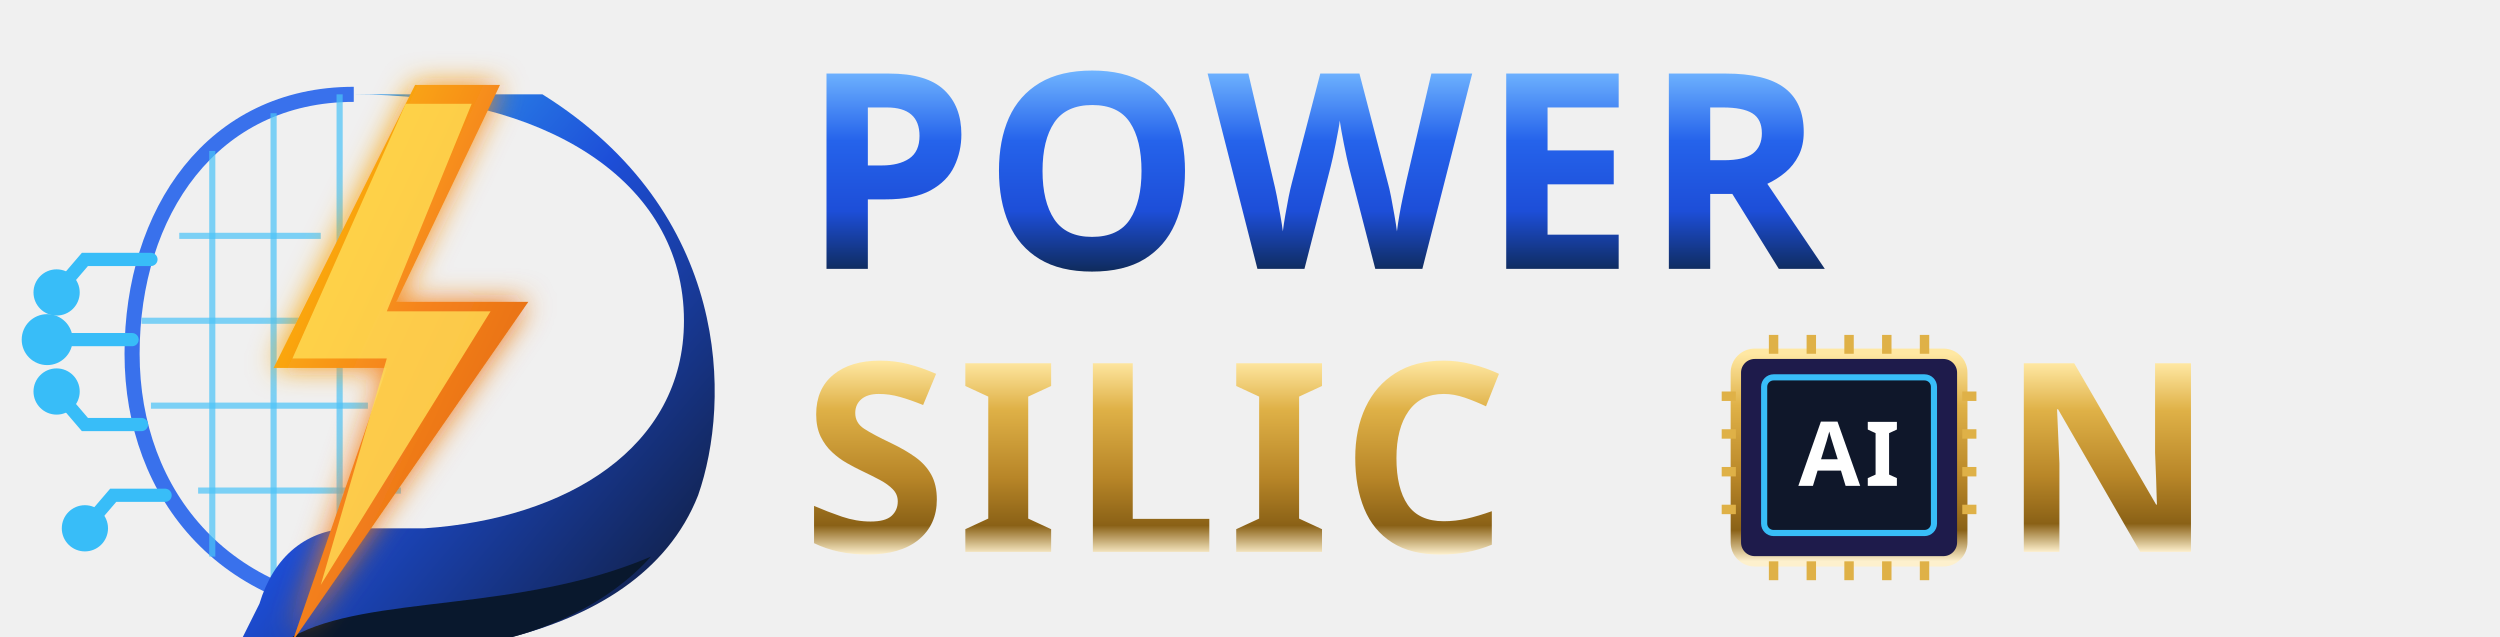
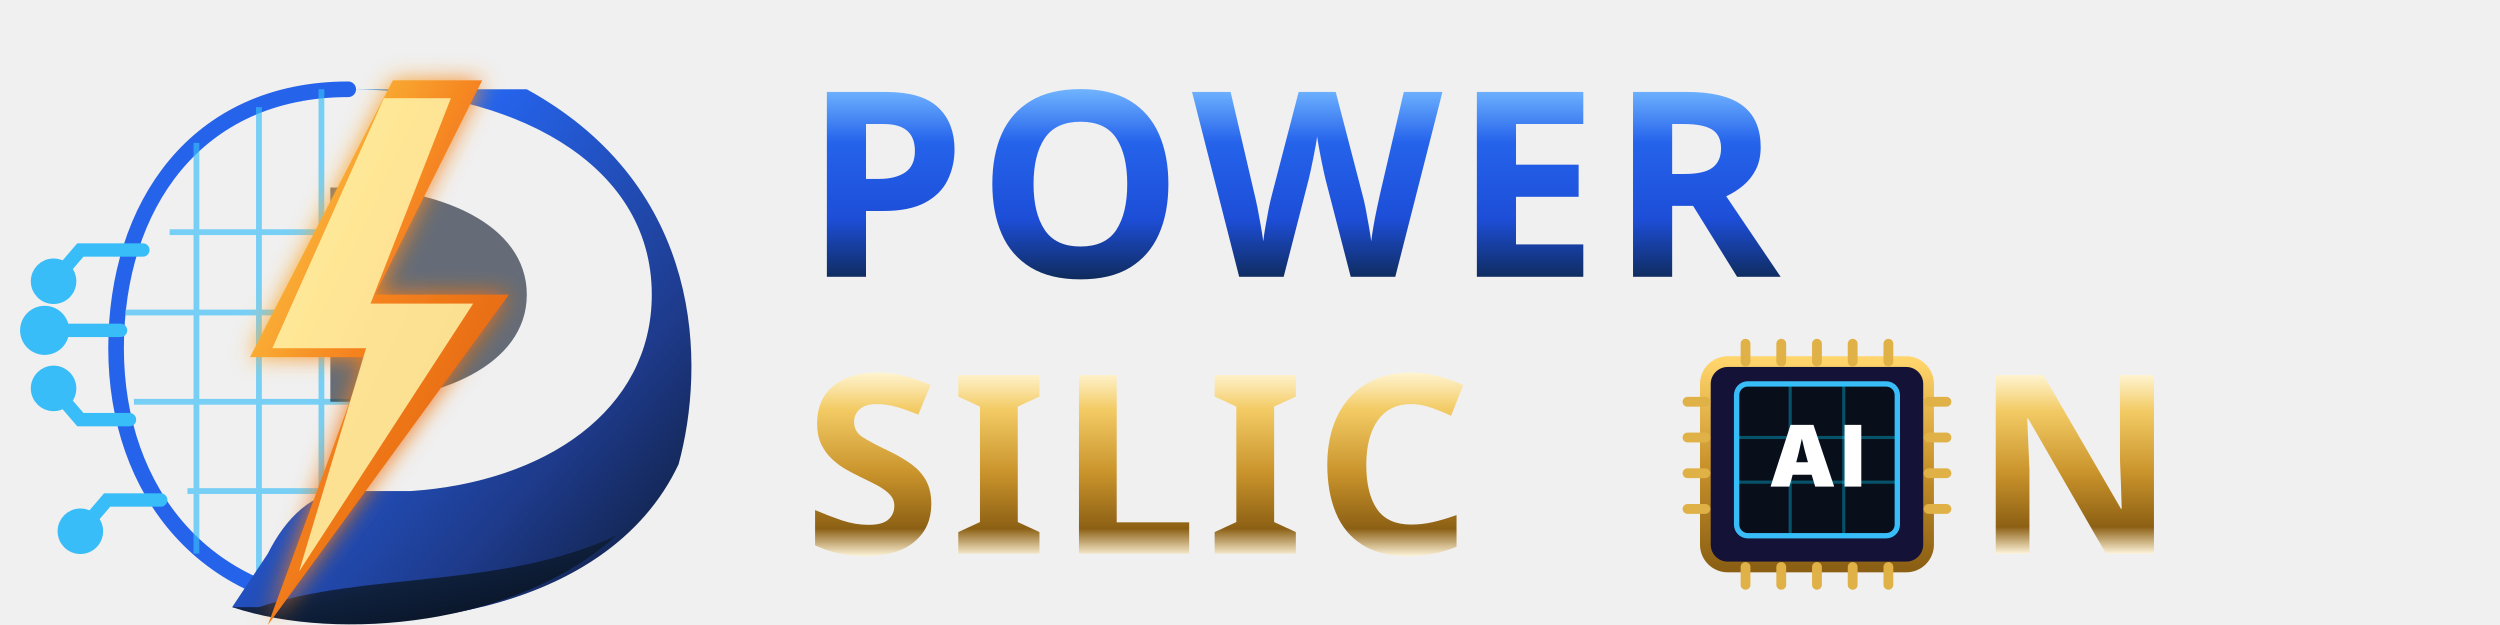
- <svg xmlns="http://www.w3.org/2000/svg" viewBox="0 0 530 135" width="100%" height="100%">
+ <svg xmlns="http://www.w3.org/2000/svg" viewBox="0 0 560 140" width="100%" height="100%">
  <defs>
-     <linearGradient id="powerBlue" x1="0%" y1="0%" x2="0%" y2="100%">
+     <linearGradient id="powerGrad" x1="0%" y1="0%" x2="0%" y2="100%">
      <stop offset="0%" stop-color="#70b4ff" />
-       <stop offset="35%" stop-color="#2563eb" />
-       <stop offset="70%" stop-color="#1d4ed8" />
+       <stop offset="28%" stop-color="#2563eb" />
+       <stop offset="68%" stop-color="#1d4ed8" />
      <stop offset="100%" stop-color="#0f2b5c" />
    </linearGradient>
-     <linearGradient id="gold3D" x1="0%" y1="0%" x2="0%" y2="100%">
-       <stop offset="0%" stop-color="#ffe8a3" />
-       <stop offset="25%" stop-color="#dfb147" />
-       <stop offset="60%" stop-color="#b88628" />
-       <stop offset="85%" stop-color="#8a6116" />
-       <stop offset="100%" stop-color="#fdf0cd" />
+     <linearGradient id="goldChrome" x1="0%" y1="0%" x2="0%" y2="100%">
+       <stop offset="0%" stop-color="#fff4d0" />
+       <stop offset="20%" stop-color="#f3cb65" />
+       <stop offset="55%" stop-color="#c9932b" />
+       <stop offset="85%" stop-color="#8c6014" />
+       <stop offset="100%" stop-color="#fdf3d8" />
+     </linearGradient>
+     <linearGradient id="chipGold" x1="0%" y1="0%" x2="0%" y2="100%">
+       <stop offset="0%" stop-color="#ffd56b" />
+       <stop offset="50%" stop-color="#c9932b" />
+       <stop offset="100%" stop-color="#8c6014" />
    </linearGradient>
    <linearGradient id="boltGrad" x1="0%" y1="0%" x2="100%" y2="100%">
-       <stop offset="0%" stop-color="#ffcc00" />
-       <stop offset="50%" stop-color="#f5821f" />
-       <stop offset="100%" stop-color="#d95d00" />
+       <stop offset="0%" stop-color="#ffe14d" />
+       <stop offset="45%" stop-color="#f5821f" />
+       <stop offset="100%" stop-color="#d95400" />
    </linearGradient>
-     <linearGradient id="ribbonFront" x1="0%" y1="0%" x2="100%" y2="100%">
+     <linearGradient id="ribbonMain" x1="0%" y1="0%" x2="100%" y2="100%">
      <stop offset="0%" stop-color="#38bdf8" />
-       <stop offset="45%" stop-color="#1d4ed8" />
-       <stop offset="100%" stop-color="#0f172a" />
+       <stop offset="30%" stop-color="#2563eb" />
+       <stop offset="70%" stop-color="#1e3a8a" />
+       <stop offset="100%" stop-color="#0b172a" />
    </linearGradient>
-     <filter id="softGlow" x="-20%" y="-20%" width="140%" height="140%">
-       <feGaussianBlur stdDeviation="3" result="blur" />
+     <linearGradient id="ribbonFold" x1="0%" y1="0%" x2="100%" y2="100%">
+       <stop offset="0%" stop-color="#1e3a8a" />
+       <stop offset="50%" stop-color="#0f203c" />
+       <stop offset="100%" stop-color="#050c18" />
+     </linearGradient>
+     <filter id="crispGlow" x="-20%" y="-20%" width="140%" height="140%">
+       <feGaussianBlur stdDeviation="2.5" result="blur" />
      <feComposite in="SourceGraphic" in2="blur" operator="over" />
    </filter>
  </defs>
-   <g transform="translate(10, 5)">
-     <g opacity="0.9">
-       <path d="M 65 15 C 35 15 18 40 18 70 C 18 100 38 125 75 125" fill="none" stroke="#2563eb" stroke-width="3.2" />
-       <path d="M 28 45 L 58 45 M 20 63 L 65 63 M 22 81 L 68 81 M 32 99 L 75 99" stroke="#38bdf8" stroke-width="1.3" opacity="0.7" />
-       <path d="M 35 27 L 35 113 M 48 19 L 48 121 M 62 15 L 62 125" stroke="#38bdf8" stroke-width="1.3" opacity="0.7" />
+   <g transform="translate(10, 8)">
+     <path d="M 68 12 C 34 12 16 38 16 70 C 16 102 36 128 72 128" fill="none" stroke="#2563eb" stroke-width="3.5" stroke-linecap="round" />
+     <g stroke="#38bdf8" stroke-width="1.3" opacity="0.65">
+       <path d="M 28 44 L 62 44 M 18 62 L 68 62 M 20 82 L 72 82 M 32 102 L 72 102" />
+       <path d="M 34 24 L 34 116 M 48 16 L 48 124 M 62 12 L 62 128" />
    </g>
-     <g stroke="#38bdf8" stroke-width="2.8" stroke-linecap="round" fill="#38bdf8">
-       <path d="M 22 50 L 8 50 L 2 57" fill="none" />
-       <circle cx="2" cy="57" r="3.5" />
-       <path d="M 18 67 L 0 67" fill="none" />
-       <circle cx="0" cy="67" r="4" />
-       <path d="M 20 85 L 8 85 L 2 78" fill="none" />
-       <circle cx="2" cy="78" r="3.5" />
-       <path d="M 25 100 L 14 100 L 8 107" fill="none" />
-       <circle cx="8" cy="107" r="3.5" />
+     <g stroke="#38bdf8" stroke-width="3" stroke-linecap="round" fill="#38bdf8">
+       <path d="M 22 48 L 8 48 L 2 55" fill="none" />
+       <circle cx="2" cy="55" r="3.6" />
+       <path d="M 17 66 L 0 66" fill="none" />
+       <circle cx="0" cy="66" r="4" />
+       <path d="M 19 86 L 8 86 L 2 79" fill="none" />
+       <circle cx="2" cy="79" r="3.6" />
+       <path d="M 26 104 L 14 104 L 8 111" fill="none" />
+       <circle cx="8" cy="111" r="3.6" />
    </g>
-     <path d="M 65 15 C 105 15 135 33 135 63 C 135 90 110 105 80 107 L 65 107 C 55 107 48 113 45 123 L 40 133 C 75 137 125 133 138 100 C 145 80 145 40 105 15 Z" fill="url(#ribbonFront)" />
-     <path d="M 52 130 C 75 137 110 133 128 113 C 100 125 68 121 52 130 Z" fill="#09182d" />
-     <polygon points="78,13 48,73 72,73 52,131 102,59 74,59 96,13" fill="url(#boltGrad)" filter="url(#softGlow)" />
-     <polygon points="76,17 52,71 72,71 58,119 94,61 72,61 90,17" fill="#ffdd55" opacity="0.8" />
+     <path d="M 68 12 C 104 12 136 28 136 58 C 136 84 112 100 82 102 L 68 102 C 60 102 54 108 50 116 L 42 128 C 76 136 126 130 142 96 C 148 74 148 34 108 12 Z" fill="url(#ribbonMain)" />
+     <path d="M 42 128 C 66 136 106 132 128 112 C 102 124 72 120 48 128 Z" fill="url(#ribbonFold)" />
+     <path d="M 68 34 C 88 34 108 42 108 58 C 108 74 88 82 68 82 L 64 82 L 64 34 Z" fill="#081426" opacity="0.6" />
+     <polygon points="78,10 46,72 72,72 50,132 104,58 74,58 98,10" fill="url(#boltGrad)" filter="url(#crispGlow)" />
+     <polygon points="76,14 51,70 72,70 57,120 96,60 73,60 91,14" fill="#fff3a8" opacity="0.85" />
  </g>
-   <g transform="translate(170, 5)">
-     <text x="0" y="52" font-family="'Outfit', 'Montserrat', 'Arial Black', sans-serif" font-size="58" font-weight="900" fill="url(#powerBlue)" letter-spacing="2">
+   <g transform="translate(180, 12)">
+     <text x="0" y="50" font-family="'Outfit', 'Montserrat', 'Arial Black', sans-serif" font-size="58" font-weight="900" fill="url(#powerGrad)" letter-spacing="2.5">
      POWER
    </text>
-     <text x="0" y="112" font-family="'Outfit', 'Montserrat', 'Arial Black', sans-serif" font-size="56" font-weight="900" fill="url(#gold3D)" letter-spacing="2">
+     <text x="0" y="112" font-family="'Outfit', 'Montserrat', 'Arial Black', sans-serif" font-size="56" font-weight="900" fill="url(#goldChrome)" letter-spacing="2">
      SILIC
    </text>
-     <g transform="translate(198, 66)">
-       <rect x="0" y="4" width="48" height="44" rx="4" fill="#1e1b4b" stroke="url(#gold3D)" stroke-width="2.2" />
-       <line x1="8" y1="0" x2="8" y2="4" stroke="#dfb147" stroke-width="2" />
-       <line x1="16" y1="0" x2="16" y2="4" stroke="#dfb147" stroke-width="2" />
-       <line x1="24" y1="0" x2="24" y2="4" stroke="#dfb147" stroke-width="2" />
-       <line x1="32" y1="0" x2="32" y2="4" stroke="#dfb147" stroke-width="2" />
-       <line x1="40" y1="0" x2="40" y2="4" stroke="#dfb147" stroke-width="2" />
-       <line x1="8" y1="48" x2="8" y2="52" stroke="#dfb147" stroke-width="2" />
-       <line x1="16" y1="48" x2="16" y2="52" stroke="#dfb147" stroke-width="2" />
-       <line x1="24" y1="48" x2="24" y2="52" stroke="#dfb147" stroke-width="2" />
-       <line x1="32" y1="48" x2="32" y2="52" stroke="#dfb147" stroke-width="2" />
-       <line x1="40" y1="48" x2="40" y2="52" stroke="#dfb147" stroke-width="2" />
-       <line x1="-3" y1="13" x2="0" y2="13" stroke="#dfb147" stroke-width="2" />
-       <line x1="-3" y1="21" x2="0" y2="21" stroke="#dfb147" stroke-width="2" />
-       <line x1="-3" y1="29" x2="0" y2="29" stroke="#dfb147" stroke-width="2" />
-       <line x1="-3" y1="37" x2="0" y2="37" stroke="#dfb147" stroke-width="2" />
-       <line x1="48" y1="13" x2="51" y2="13" stroke="#dfb147" stroke-width="2" />
-       <line x1="48" y1="21" x2="51" y2="21" stroke="#dfb147" stroke-width="2" />
-       <line x1="48" y1="29" x2="51" y2="29" stroke="#dfb147" stroke-width="2" />
-       <line x1="48" y1="37" x2="51" y2="37" stroke="#dfb147" stroke-width="2" />
-       <rect x="6" y="9" width="36" height="33" rx="2" fill="#0f172a" stroke="#38bdf8" stroke-width="1.3" />
-       <text x="24" y="32" font-family="'Outfit', sans-serif" font-size="19" font-weight="900" fill="#ffffff" text-anchor="middle" letter-spacing="1">
+     <g transform="translate(202, 65)">
+       <rect x="0" y="4" width="50" height="46" rx="5" fill="#151238" stroke="url(#chipGold)" stroke-width="2.4" />
+       <line x1="9" y1="0" x2="9" y2="4" stroke="#dfb147" stroke-width="2.2" stroke-linecap="round" />
+       <line x1="17" y1="0" x2="17" y2="4" stroke="#dfb147" stroke-width="2.2" stroke-linecap="round" />
+       <line x1="25" y1="0" x2="25" y2="4" stroke="#dfb147" stroke-width="2.2" stroke-linecap="round" />
+       <line x1="33" y1="0" x2="33" y2="4" stroke="#dfb147" stroke-width="2.2" stroke-linecap="round" />
+       <line x1="41" y1="0" x2="41" y2="4" stroke="#dfb147" stroke-width="2.2" stroke-linecap="round" />
+       <line x1="9" y1="50" x2="9" y2="54" stroke="#dfb147" stroke-width="2.2" stroke-linecap="round" />
+       <line x1="17" y1="50" x2="17" y2="54" stroke="#dfb147" stroke-width="2.2" stroke-linecap="round" />
+       <line x1="25" y1="50" x2="25" y2="54" stroke="#dfb147" stroke-width="2.2" stroke-linecap="round" />
+       <line x1="33" y1="50" x2="33" y2="54" stroke="#dfb147" stroke-width="2.2" stroke-linecap="round" />
+       <line x1="41" y1="50" x2="41" y2="54" stroke="#dfb147" stroke-width="2.2" stroke-linecap="round" />
+       <line x1="-4" y1="13" x2="0" y2="13" stroke="#dfb147" stroke-width="2.2" stroke-linecap="round" />
+       <line x1="-4" y1="21" x2="0" y2="21" stroke="#dfb147" stroke-width="2.2" stroke-linecap="round" />
+       <line x1="-4" y1="29" x2="0" y2="29" stroke="#dfb147" stroke-width="2.2" stroke-linecap="round" />
+       <line x1="-4" y1="37" x2="0" y2="37" stroke="#dfb147" stroke-width="2.2" stroke-linecap="round" />
+       <line x1="50" y1="13" x2="54" y2="13" stroke="#dfb147" stroke-width="2.2" stroke-linecap="round" />
+       <line x1="50" y1="21" x2="54" y2="21" stroke="#dfb147" stroke-width="2.2" stroke-linecap="round" />
+       <line x1="50" y1="29" x2="54" y2="29" stroke="#dfb147" stroke-width="2.2" stroke-linecap="round" />
+       <line x1="50" y1="37" x2="54" y2="37" stroke="#dfb147" stroke-width="2.2" stroke-linecap="round" />
+       <rect x="7" y="9" width="36" height="34" rx="2.5" fill="#080e1a" stroke="#38bdf8" stroke-width="1.2" />
+       <line x1="7" y1="21" x2="43" y2="21" stroke="#00d2ff" stroke-width="0.7" opacity="0.35" />
+       <line x1="7" y1="31" x2="43" y2="31" stroke="#00d2ff" stroke-width="0.7" opacity="0.35" />
+       <line x1="19" y1="9" x2="19" y2="43" stroke="#00d2ff" stroke-width="0.7" opacity="0.35" />
+       <line x1="31" y1="9" x2="31" y2="43" stroke="#00d2ff" stroke-width="0.7" opacity="0.35" />
+       <text x="25" y="32" font-family="'Outfit', 'Inter', sans-serif" font-size="19" font-weight="900" fill="#ffffff" text-anchor="middle" letter-spacing="1">
        AI
      </text>
    </g>
-     <text x="254" y="112" font-family="'Outfit', 'Montserrat', 'Arial Black', sans-serif" font-size="56" font-weight="900" fill="url(#gold3D)" letter-spacing="2">
+     <text x="262" y="112" font-family="'Outfit', 'Montserrat', 'Arial Black', sans-serif" font-size="56" font-weight="900" fill="url(#goldChrome)" letter-spacing="2">
      N
    </text>
  </g>
</svg>
